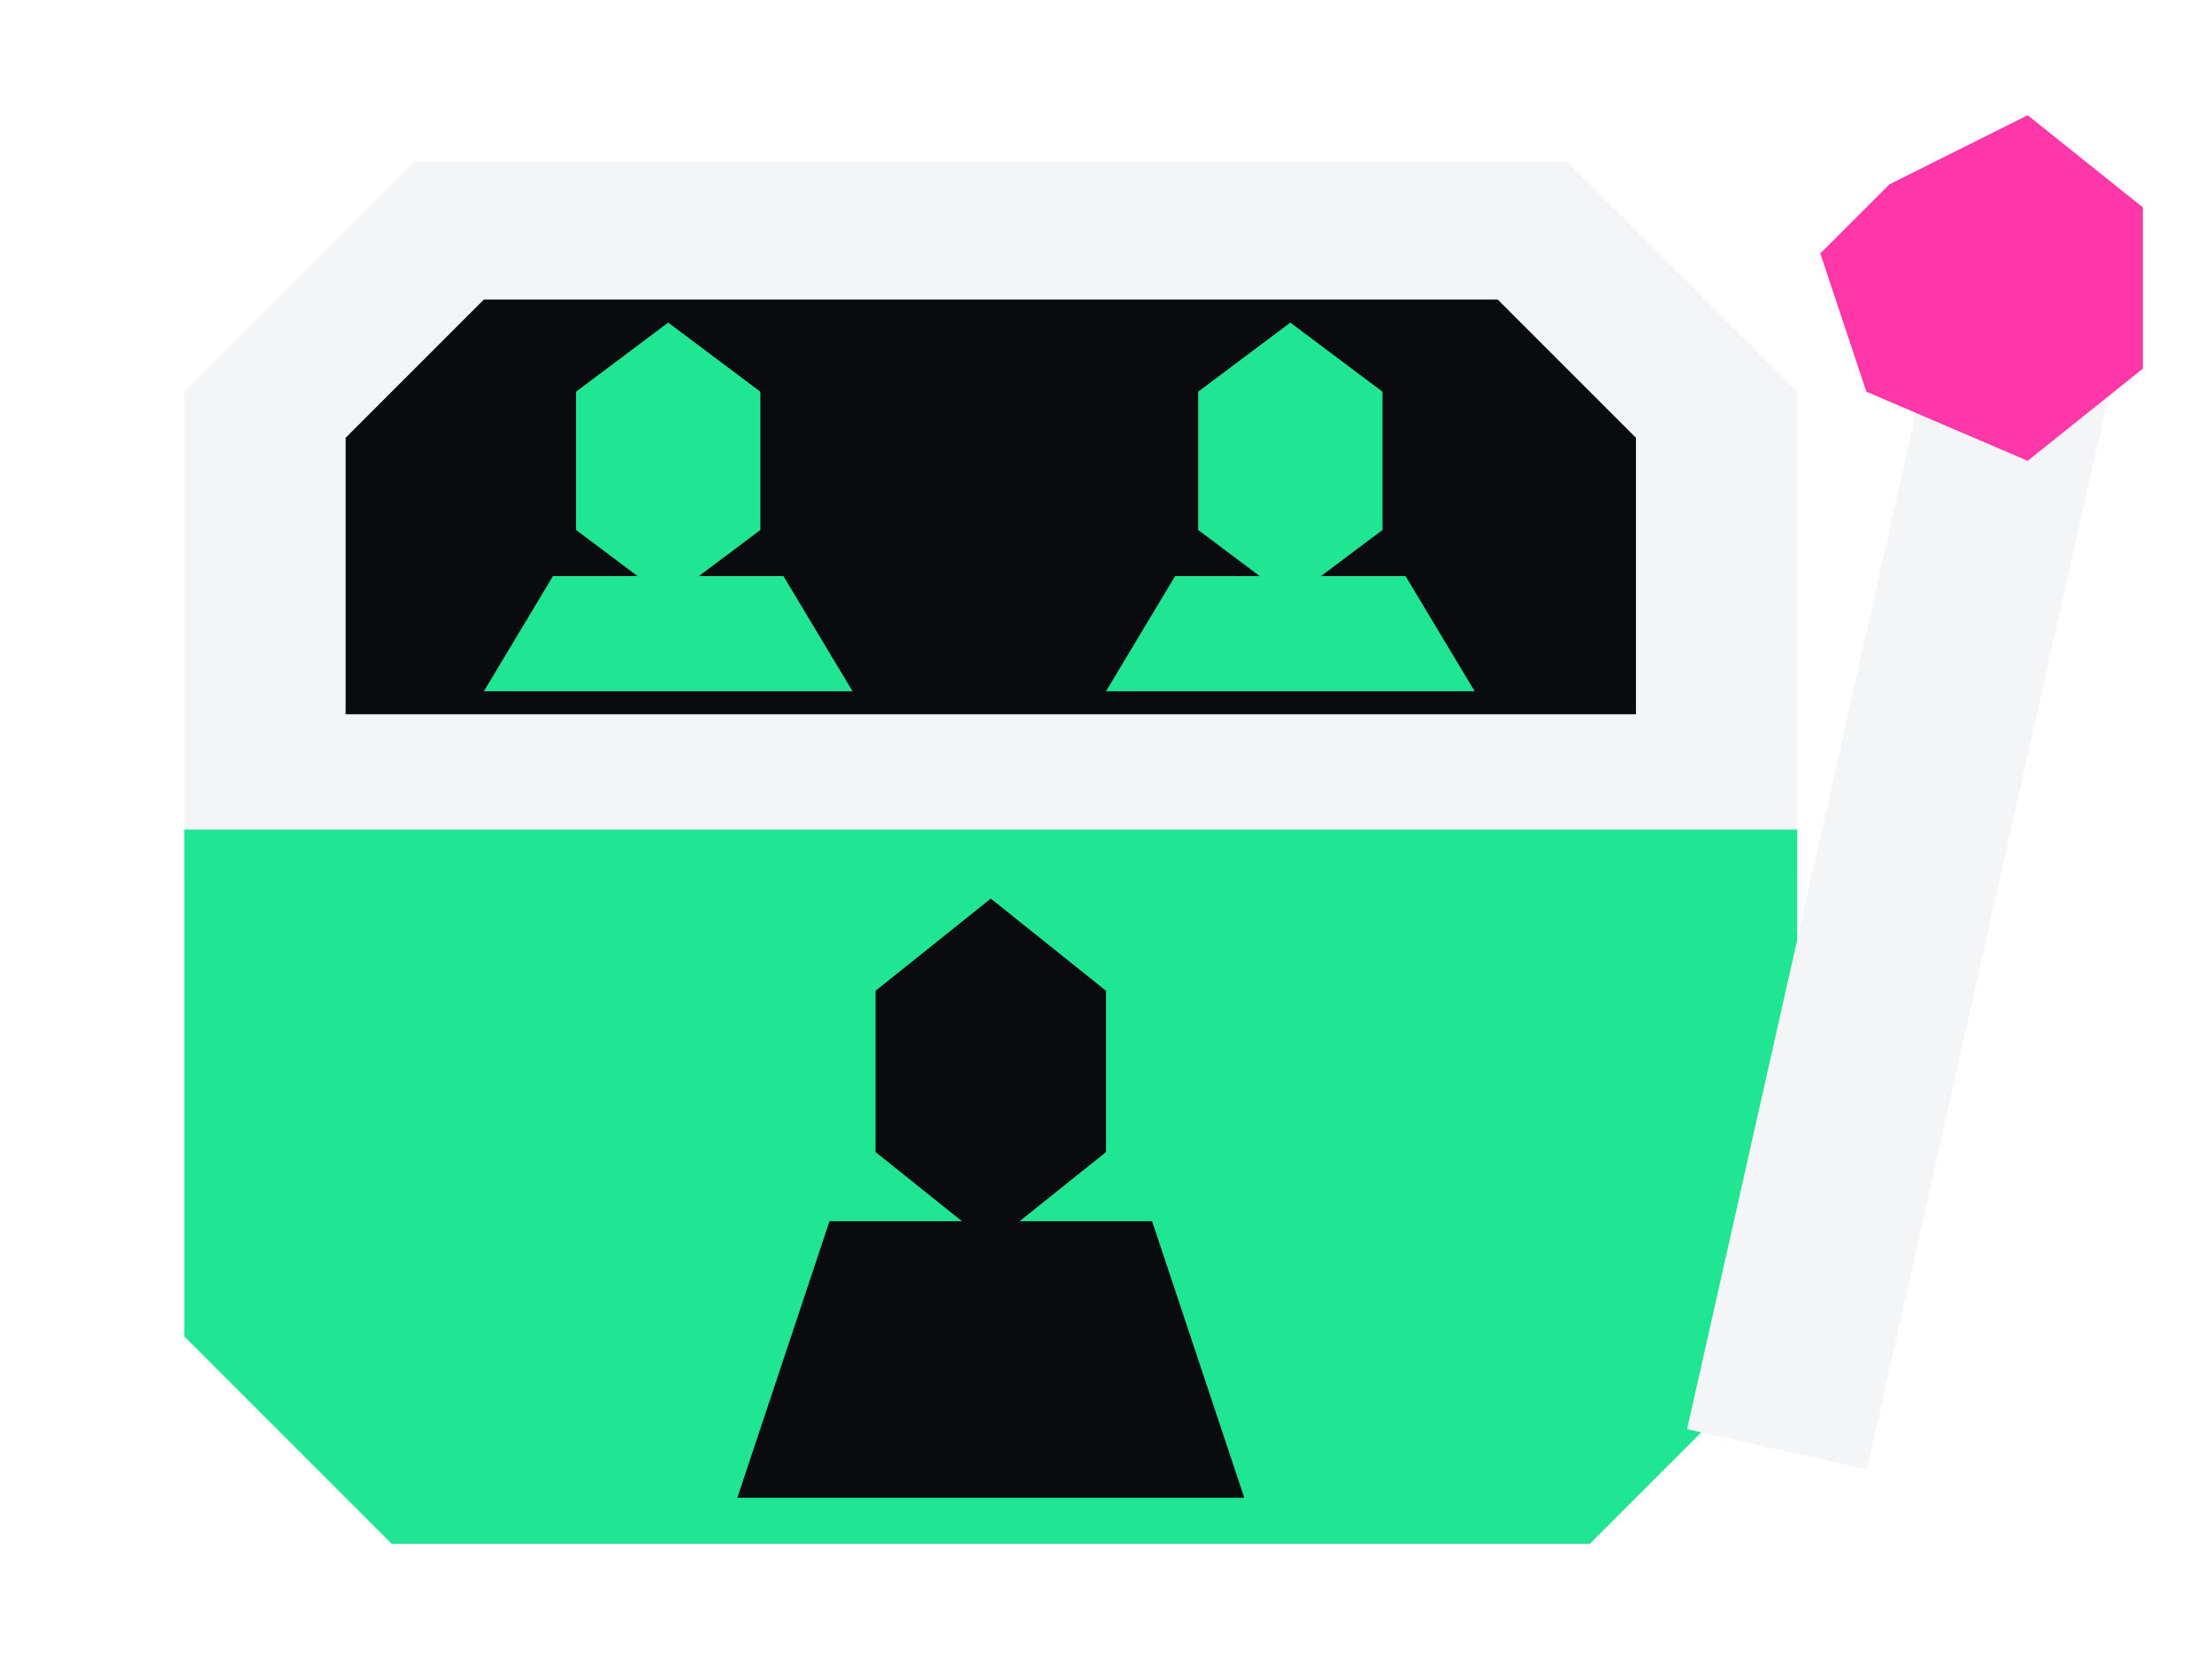
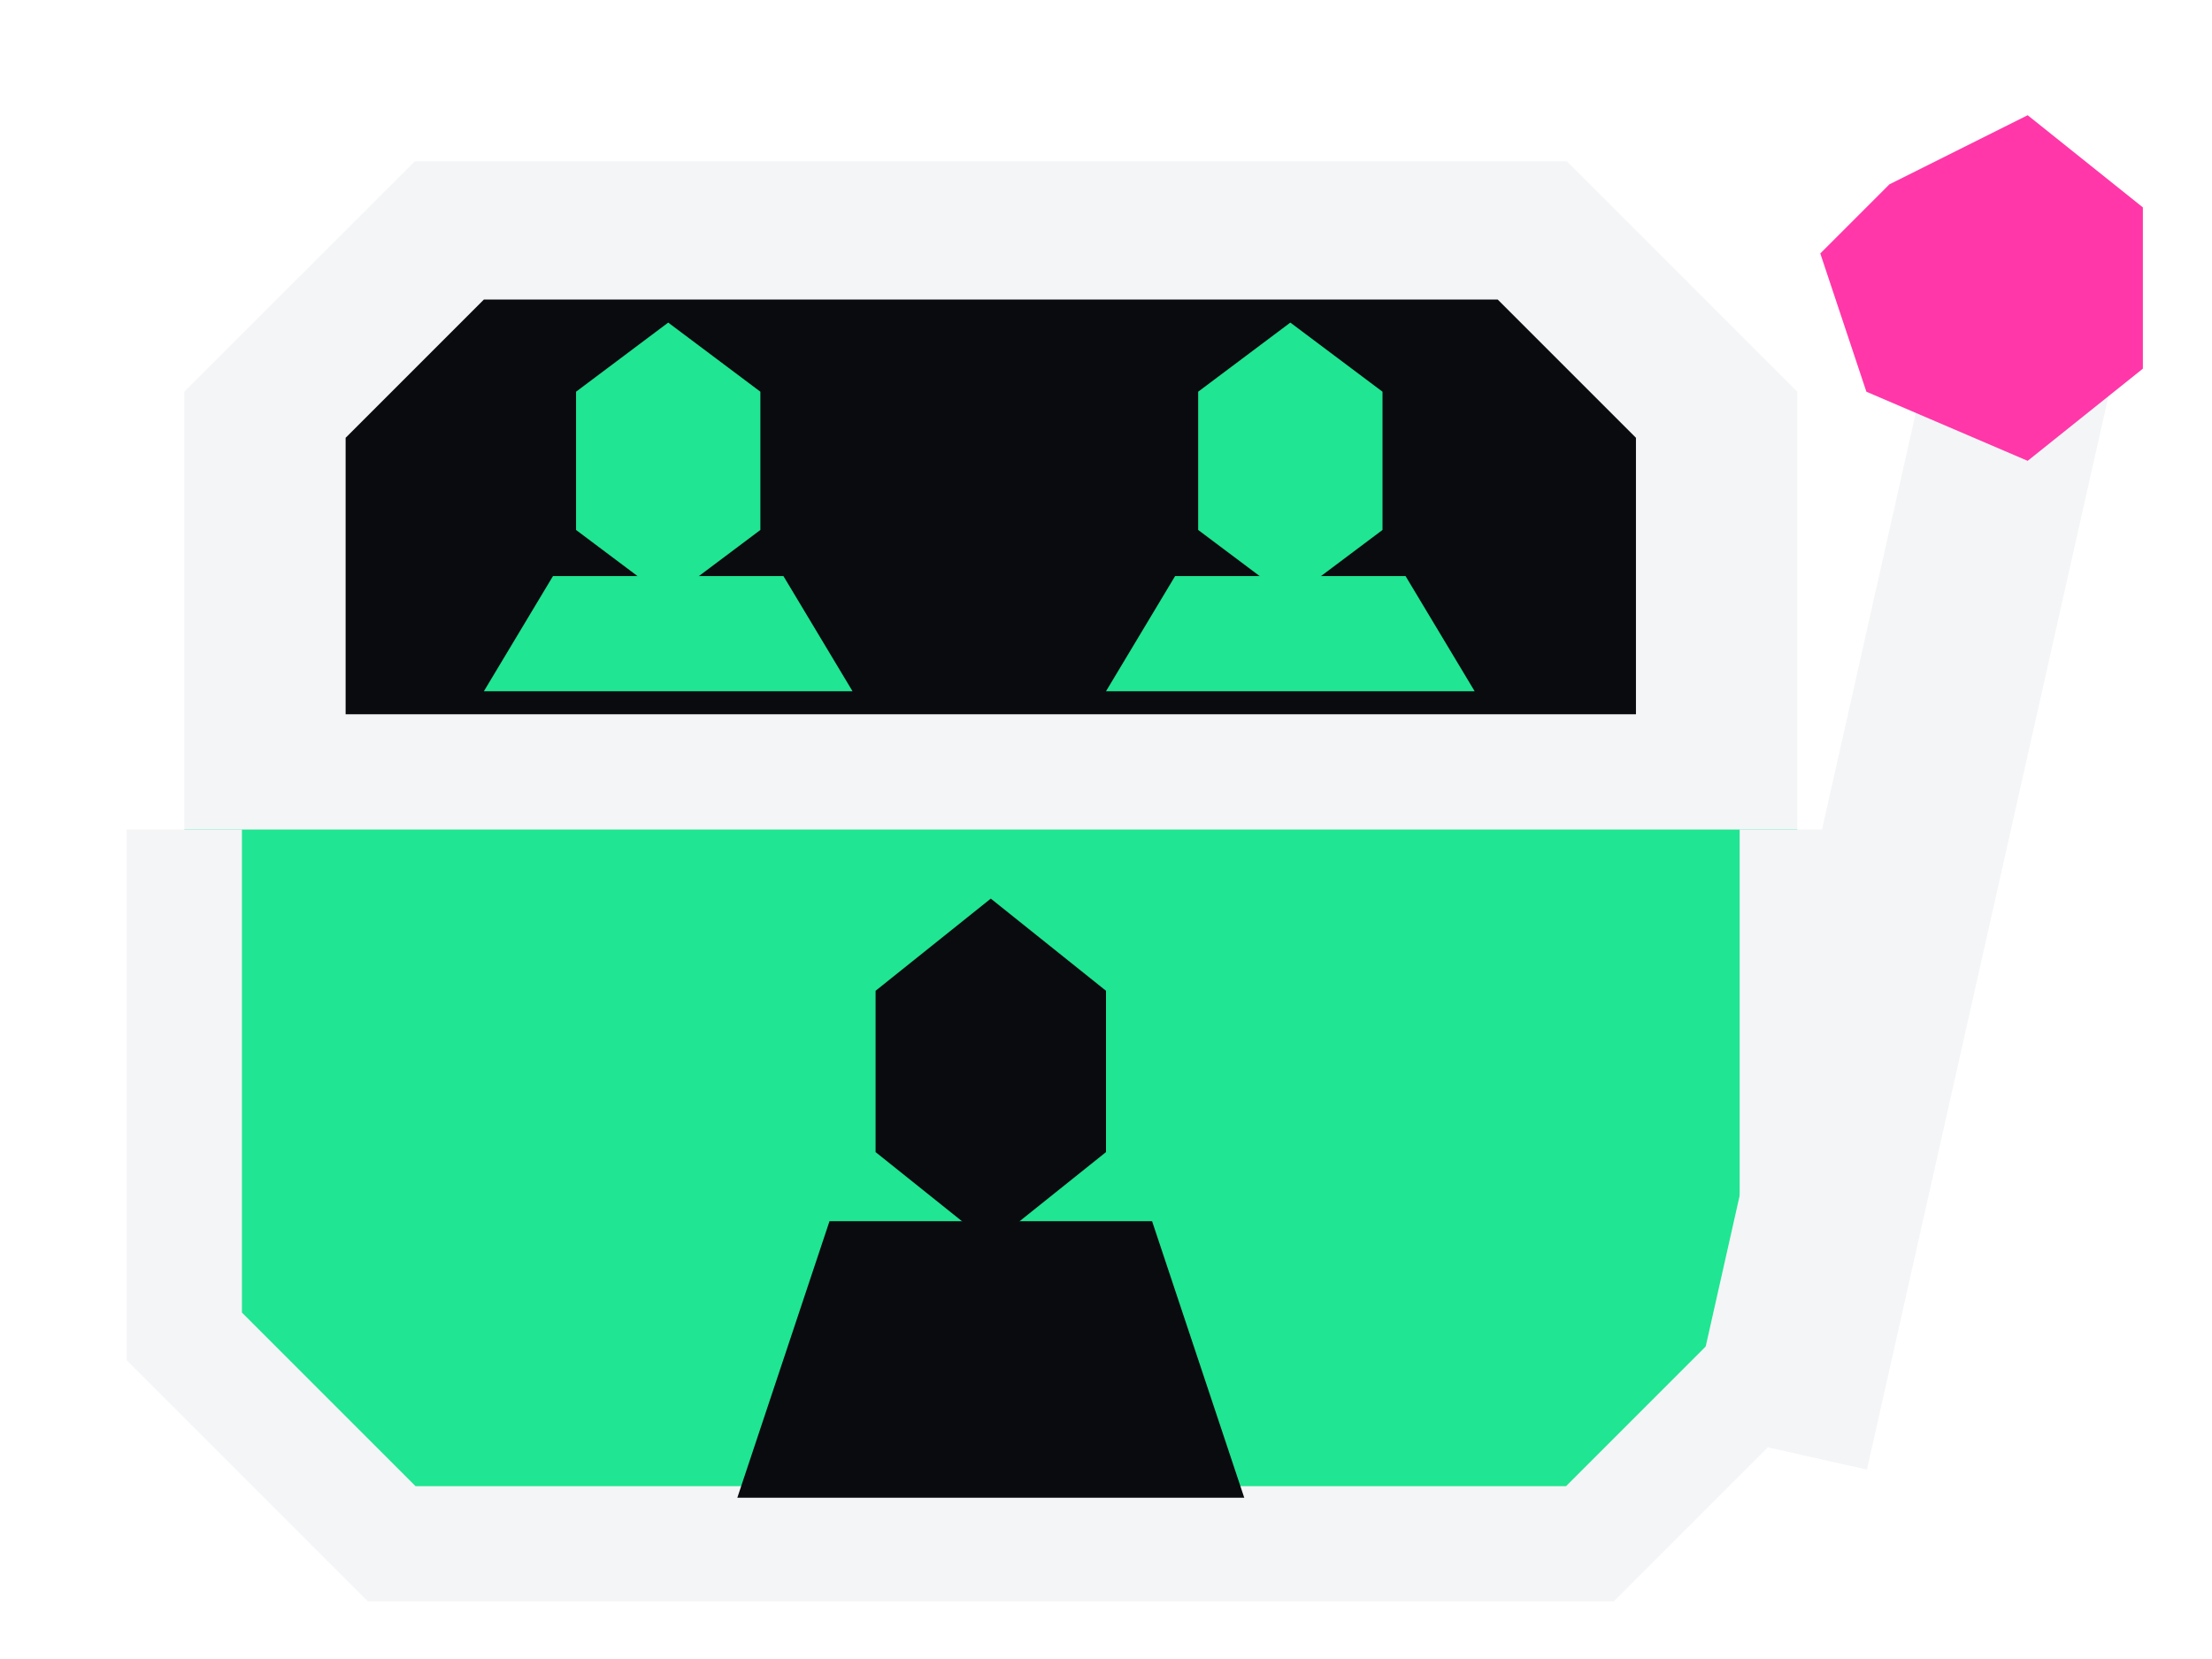
<svg xmlns="http://www.w3.org/2000/svg" viewBox="0 0 96 72" role="img" aria-label="SpinHire">
  <path d="M8 17 18 7h50l10 10v21H8Z" fill="#F4F5F7" />
  <path d="m15 19 6-6h44l6 6v12H15Z" fill="#090B0E" />
  <path d="M8 36h70v22l-9 9H17l-9-9Z" fill="#20E592" />
+   <path d="M8 36v22l9 9h52l9-9V36" fill="none" stroke="#F4F5F7" stroke-width="5" stroke-linejoin="miter" />
  <g fill="#20E592">
    <path d="m25 17 4-3 4 3v6l-4 3-4-3Z" />
    <path d="m21 30 3-5h10l3 5Z" />
    <path d="m52 17 4-3 4 3v6l-4 3-4-3Z" />
    <path d="m48 30 3-5h10l3 5Z" />
  </g>
  <g fill="#090B0E">
    <path d="m38 43 5-4 5 4v7l-5 4-5-4Z" />
    <path d="m32 65 4-12h14l4 12Z" />
  </g>
  <path d="m78 59 9-40" fill="none" stroke="#F4F5F7" stroke-width="8" stroke-linecap="square" />
  <path d="m82 8 6-3 5 4v7l-5 4-7-3-2-6Z" fill="#FF37A8" />
</svg>
